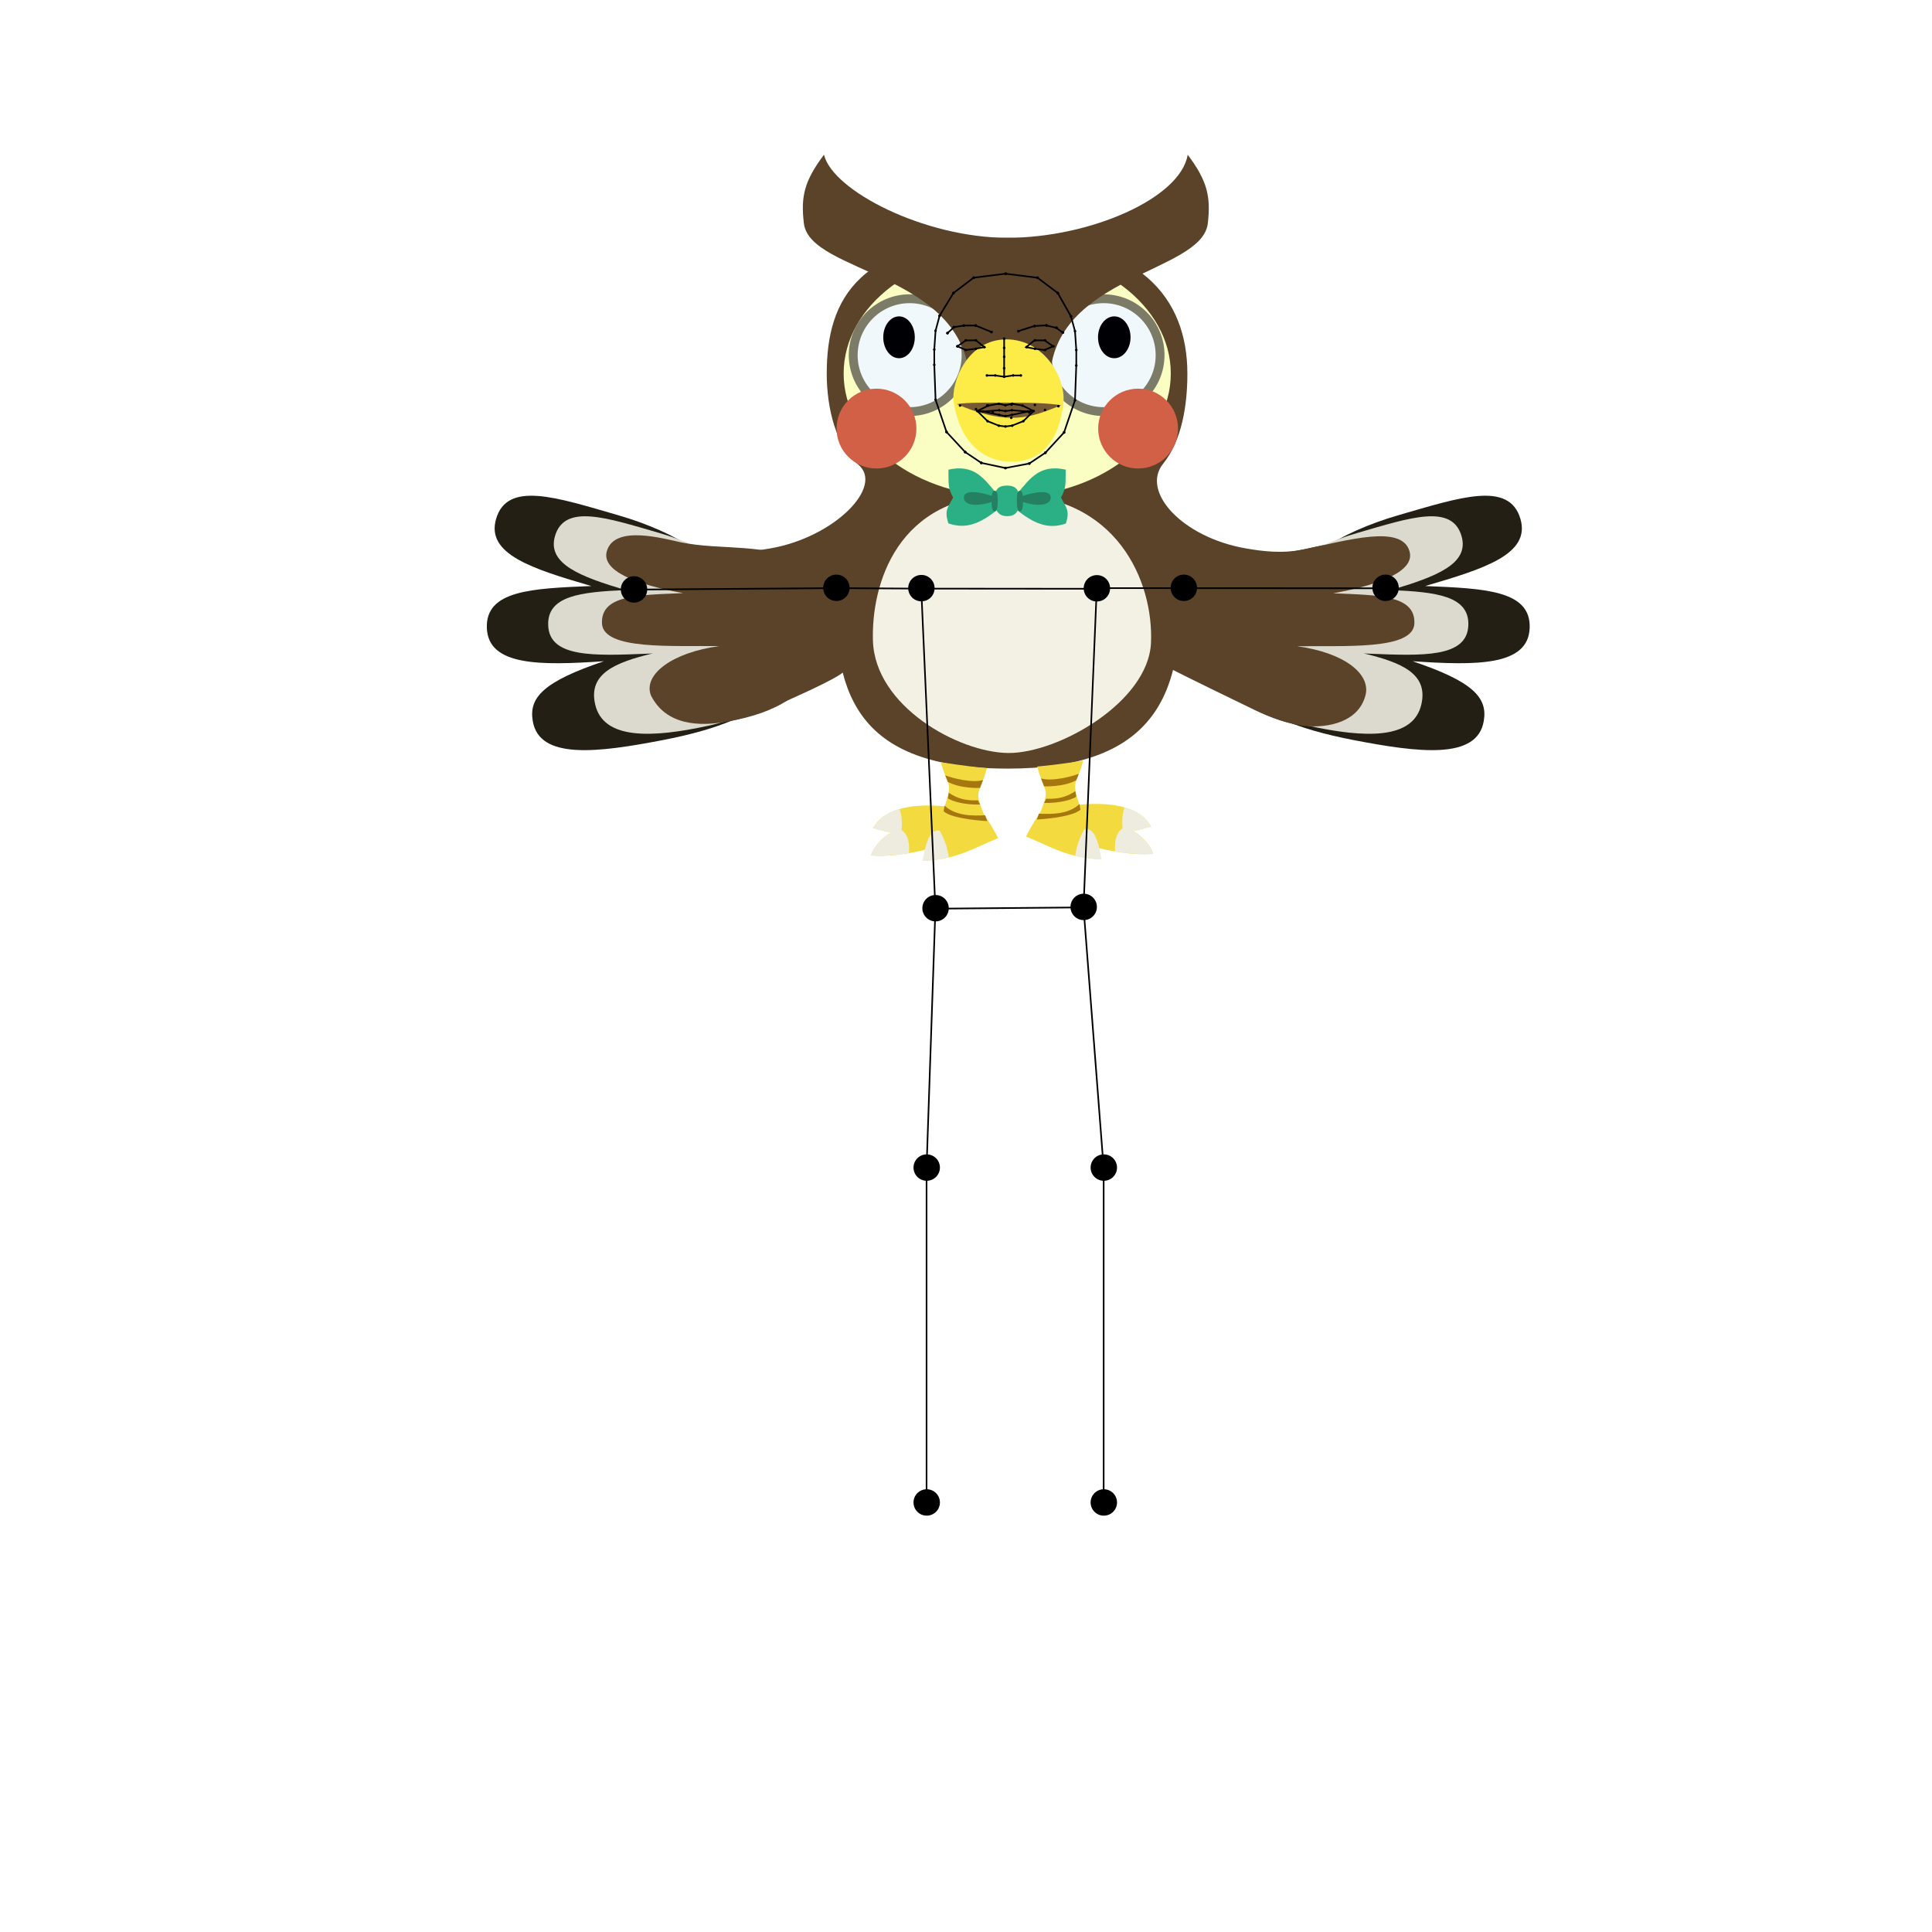
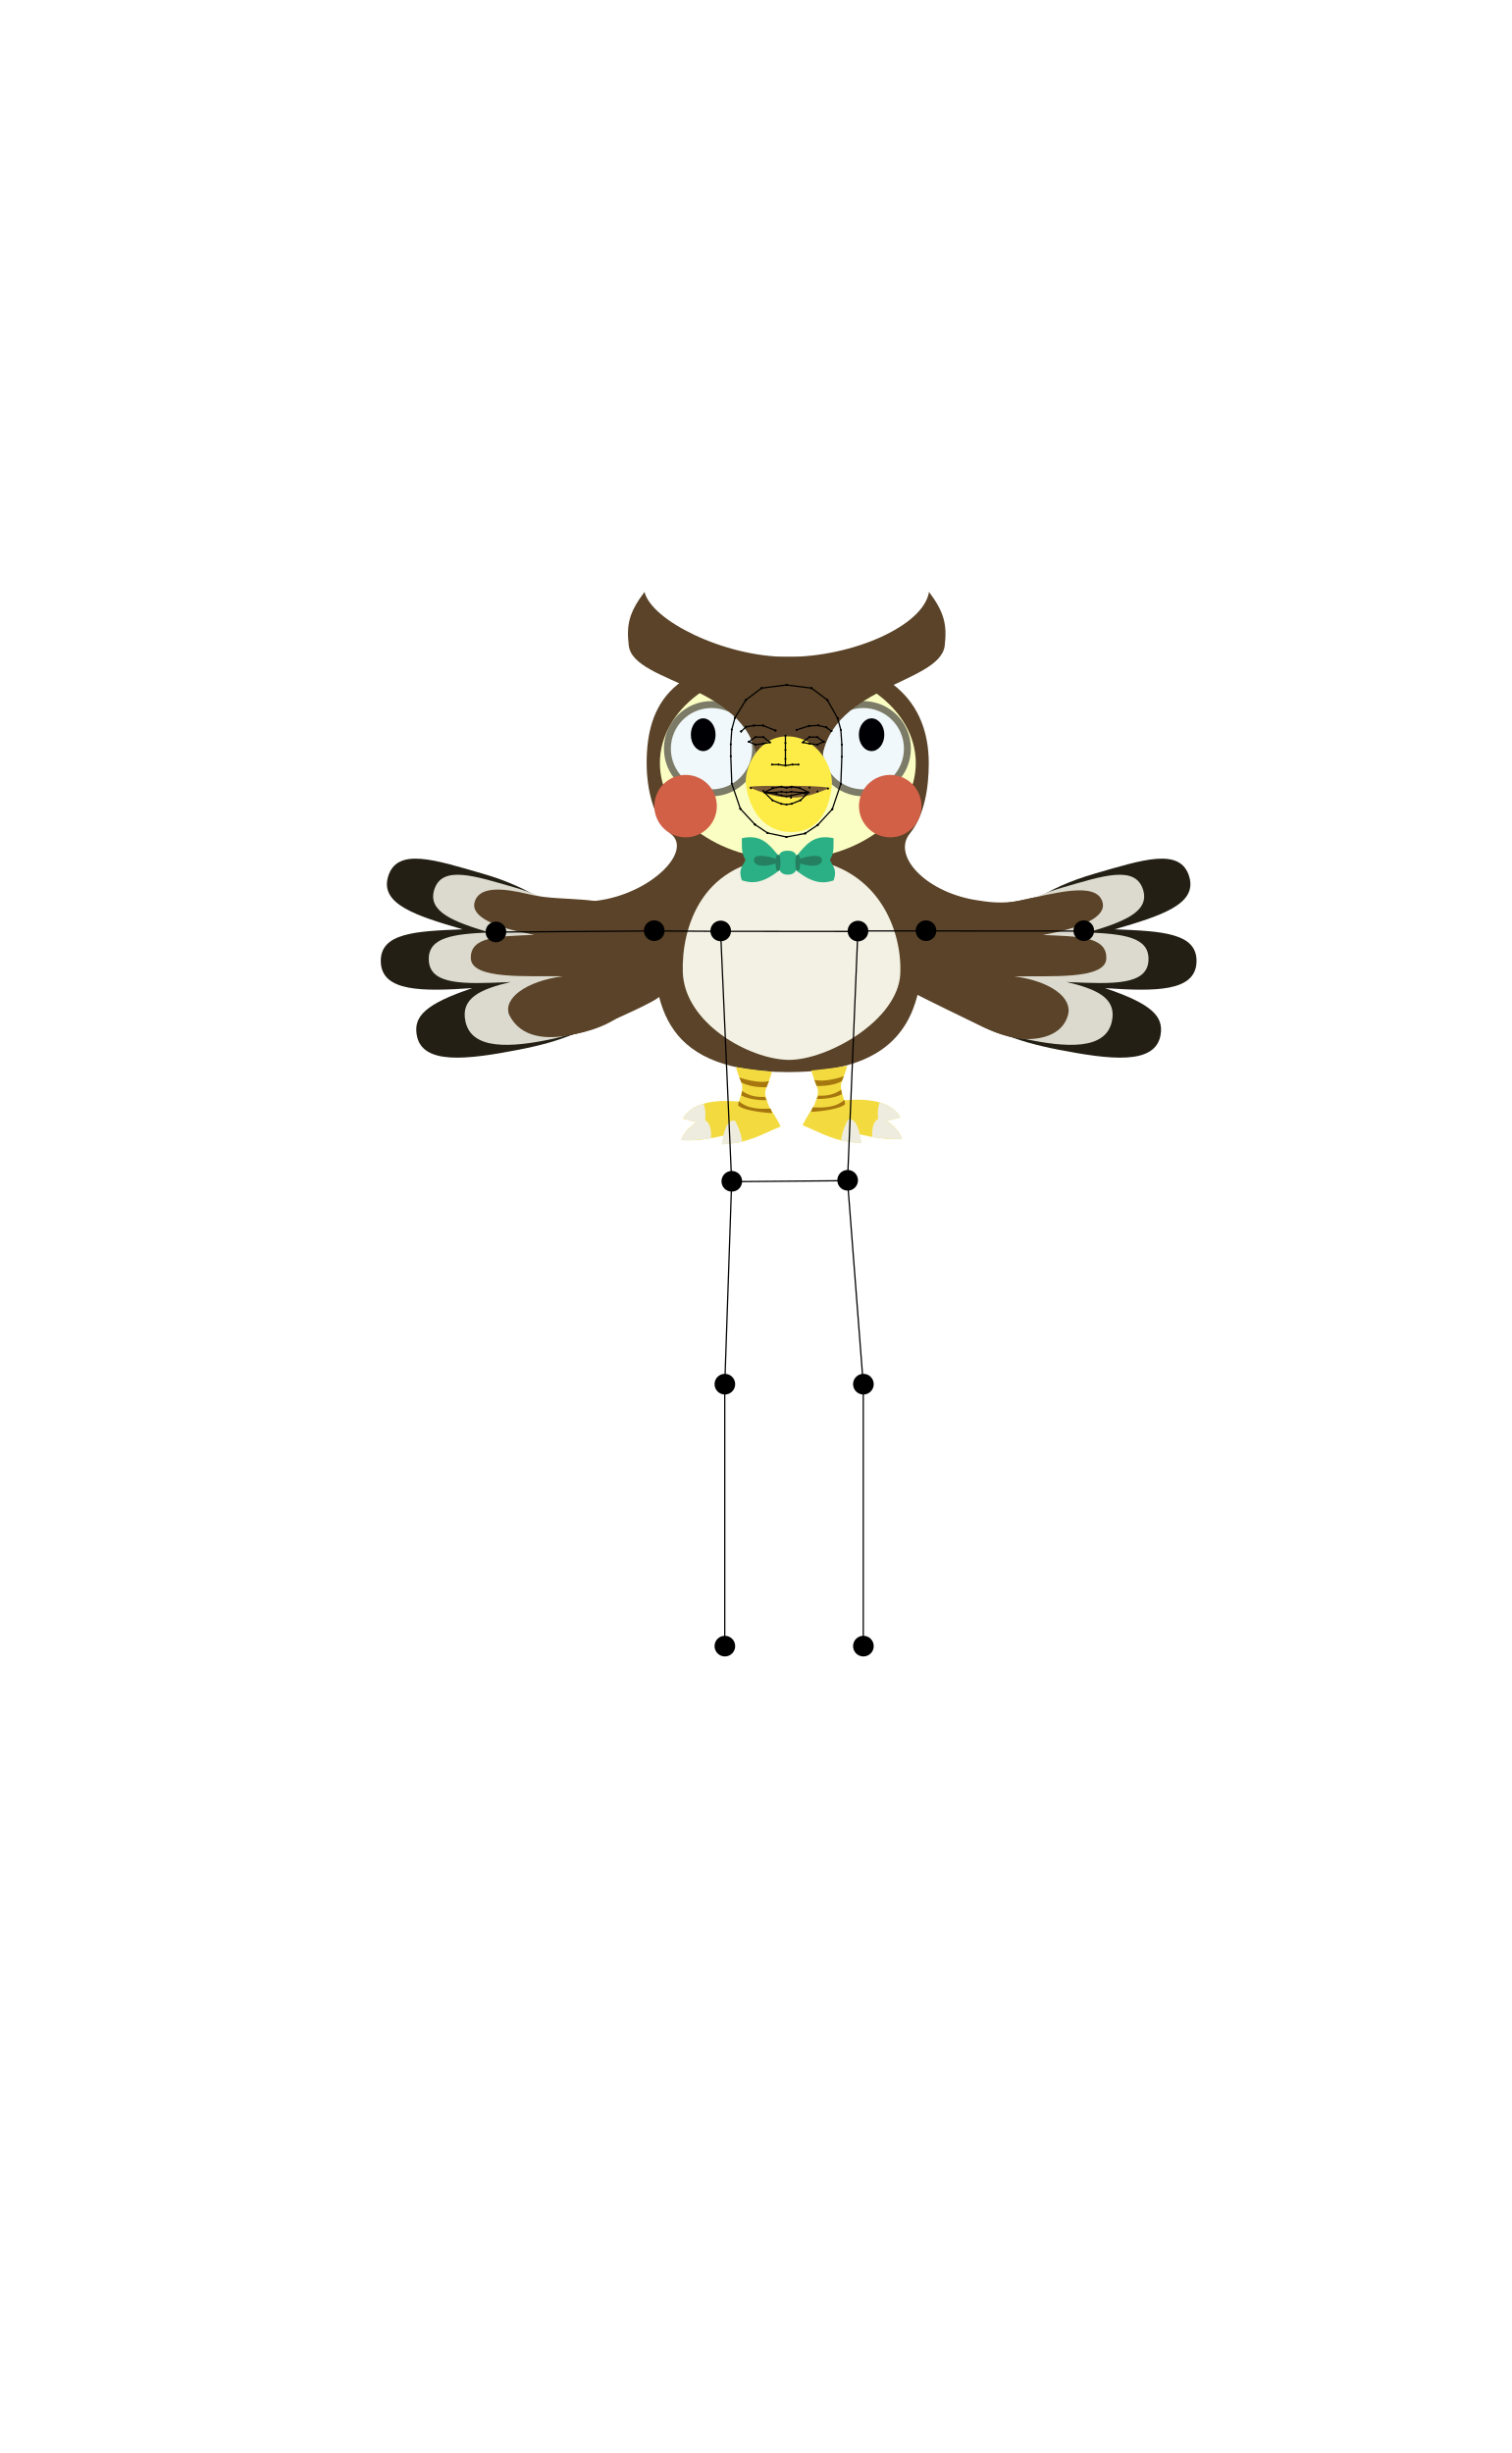
- <svg xmlns="http://www.w3.org/2000/svg" version="1.1" id="Layer_1" x="0px" y="0px" width="100%" height="auto" viewBox="0 0 1200 1200" style="enable-background:new 0 0 1200 1200;" xml:space="preserve">
+ <svg xmlns="http://www.w3.org/2000/svg" version="1.1" id="Layer_1" x="0px" y="0px" width="414px" height="672px" viewBox="0 0 1200 1200" style="enable-background:new 0 0 1200 1200;" xml:space="preserve">
  <style type="text/css">
	.st0{fill:#5A4328;}
	.st1{fill:#F3F1E3;}
	.st2{fill:#FAFEC2;}
	.st3{fill:#2AB084;}
	.st4{fill:#248061;}
	.st5{fill:#F3DB3F;}
	.st6{fill:#EEECDE;}
	.st7{fill:#A7770F;}
	.st8{fill:#7C7B67;}
	.st9{fill:#F0F8FB;}
	.st10{fill:#000004;}
	.st11{fill:#D16046;}
	.st12{fill:#FDEC47;}
	.st13{fill:#775934;}
	.st14{fill:#231F14;}
	.st15{fill:#DCDACE;}
	.st16{fill:none;stroke:#000000;stroke-miterlimit:10;}
</style>
  <g id="illustration_1_">
    <path class="st0" d="M848.1,432c3.6-13.5-13.4-26.7-42.5-30.6c29-0.5,72.2,2.6,72.9-14.1c0.7-17.7-22.2-17.6-50.4-18.8   c29.6-5.4,50.8-13.9,47.4-26c-4.7-17-38.4-6.9-66.1-1.2c-13.2,2.7-25.3,1.1-35.7-0.7c-39.5-6.9-65.2-35.3-51.3-52.5   c11.7-14.5,15.1-36.4,15.1-56c0-46.6-28.9-84.4-112-84.4c-92.5,0-112,37.8-112,84.4c0,21.7,5.9,45.2,19.5,56.4   c16.4,13.5-14.5,45.1-54.4,52.1c-10.4,1.8-22.5,3.4-35.7,0.7c-27.6-5.7-61.3-15.8-66.1,1.2c-3.4,12.1,17.8,20.6,47.4,26   c-28.2,1.2-51.1,1.1-50.4,18.8c0.7,16.7,43.9,13.7,72.9,14.1c-29.1,3.9-47.5,17.6-42.5,30.6c8,20.8,38.4,23.2,73.6,8   c43.3-18.6,45.6-22.3,45.6-22.3c6.7,26.2,22.6,46.5,58.3,55.1c9.8,2.4,21,3.9,33.9,4.4c3.4,0.1,6.8,0.2,10.4,0.2   c5.5,0,10.8-0.2,15.8-0.5c55.5-3.7,78.4-27.7,86.8-60.8c0,0,6.5,3.5,50.5,24.8C818.9,460,843.3,449.8,848.1,432z" />
    <path class="st1" d="M714.9,399.3c1.7-37.9-21.1-92.1-88.7-92.1c-69.4,0-85.1,56.4-84,90.8c1.3,40.8,53.3,69.4,84,69.7   C656.9,468,713.2,436.3,714.9,399.3z" />
    <g>
      <ellipse class="st2" cx="625.6" cy="232" rx="101.6" ry="76.6" />
      <circle id="jawMid_1_" cx="624.5" cy="290.7" r="0.8" />
      <circle id="rightJaw7_1_" cx="609.5" cy="287.5" r="0.8" />
      <circle id="rightJaw6_1_" cx="599.5" cy="280.8" r="0.8" />
      <circle id="rightJaw5_1_" cx="587.9" cy="268.3" r="0.8" />
      <circle id="rightJaw4_1_" cx="581.1" cy="248.3" r="0.8" />
      <circle id="rightJaw3_1_" cx="580.3" cy="226.6" r="0.8" />
      <circle id="rightJaw2_1_" cx="580.3" cy="217.1" r="0.8" />
      <circle id="rightJaw1_1_" cx="581.1" cy="205.4" r="0.8" />
      <circle id="rightJaw0_1_" cx="583.6" cy="196.1" r="0.8" />
      <circle id="topMid_1_" cx="624.7" cy="170" r="0.8" />
      <circle id="leftTop0_1_" cx="644.4" cy="172.5" r="0.8" />
      <circle id="leftTop1_1_" cx="657" cy="182" r="0.8" />
      <circle id="leftJaw7_1_" cx="639.3" cy="287.9" r="0.8" />
      <circle id="leftJaw6_1_" cx="649.3" cy="281.2" r="0.8" />
      <circle id="leftJaw5_1_" cx="660.9" cy="268.6" r="0.8" />
      <circle id="leftJaw4_1_" cx="667.7" cy="248.6" r="0.8" />
      <circle id="leftJaw3_1_" cx="668.5" cy="227" r="0.8" />
      <circle id="leftJaw2_1_" cx="668.5" cy="217.4" r="0.8" />
      <circle id="leftJaw1_1_" cx="667.7" cy="205.7" r="0.8" />
      <circle id="leftJaw0_1_" cx="665.2" cy="196.5" r="0.8" />
      <circle id="rightTop0_1_" cx="604.8" cy="172.5" r="0.8" />
      <circle id="rightTop1_1_" cx="592.2" cy="182" r="0.8" />
      <path class="st3" d="M659,309c3.3-6.1,2.8-8.1,2.9-17.3c-15.8-3.5-21.9,5.2-29.4,14.1c-0.8-2.6-2.8-4.2-7-4.2    c-4.5,0-6.4,1.7-7.1,4.2c-7.5-8.9-13.6-17.6-29.3-14.1c0.1,9.2-0.4,11.2,2.9,17.3c-3.1,6.1-5.7,7.9-2.9,16.1    c8.4,2.8,16.9,2.4,29.9-8.1c1.1,2.2,3.1,3.6,6.6,3.6c3.5,0,5.5-1.4,6.5-3.5c13,10.5,21.5,10.9,29.9,8.1    C664.7,316.9,662.1,315.2,659,309z" />
      <path class="st4" d="M652.6,308.8c-0.3-4.9-10-3.2-17.3-0.8c-0.2-1.9-0.7-3.2-1.8-3.2c-1.8,0-1.9,2.9-1.9,6.4    c0,3.5,0.4,6.4,1.9,6.4c1.4,0,1.9-2.5,1.9-5.8C645.1,314.9,652.9,313.8,652.6,308.8z" />
      <path class="st4" d="M617.8,304.8c-1.1,0-1.6,1.3-1.8,3.2c-7.3-2.4-17-4.1-17.3,0.8c-0.3,5,7.5,6.1,17.2,3c0,3.2,0.5,5.8,1.9,5.8    c1.5,0,1.9-2.9,1.9-6.4C619.7,307.6,619.6,304.8,617.8,304.8z" />
    </g>
    <path class="st5" d="M619.9,520.6c-2.2-4.8-7.3-12.8-9.1-15.6c0,0,0,0,0,0c-5.8-14.9-2.8-10.3,2.2-27.9   c-14.7-1.3-28.6-3.7-28.6-3.7c4.1,15.5,7.6,11.5,2.4,27.4c-16.6-1.5-36.9-0.2-44.5,13.5c3.7,1.1,7.3,2.1,10.9,2.8   c-6,4-10.5,8.8-12.2,14.2c10.6,1,22.7-0.9,34.2-3.6c-0.9,2.2-1.6,4.5-2,7C594.6,533.8,604.1,527,619.9,520.6z" />
    <path class="st5" d="M542.3,514.3" />
    <path class="st6" d="M559.5,518.4c-5.5-0.9-11.3-2.3-17.2-4.1c3.4-6.2,9.3-9.8,16.4-11.8C561.4,509.4,559.5,518.4,559.5,518.4z" />
    <path class="st6" d="M564.5,530c-6.9,1-17.2,2-23.6,1.4c2.1-6.6,8.5-12.3,16.6-16.9C566.4,516.7,564.5,530,564.5,530z" />
    <path class="st6" d="M589.3,532.6c-4.7,1.1-9.9,1.9-16.2,2.2c1.3-7.9,3.5-20.1,10.5-18.9C588.7,524.6,589.3,532.6,589.3,532.6z" />
    <path class="st7" d="M587.1,481.6c4.7,1.8,16.8,4.9,23.5,2.9l-1.9,4.9c0,0-12.1,0.6-20-3.8L587.1,481.6z" />
    <path class="st7" d="M589.3,492.4c5.5,3.7,10.7,5,18.1,4.7l1.3,2.6c0,0-12.1,0.6-20-3.8L589.3,492.4z" />
    <path class="st7" d="M586.7,500.4c7,6.6,17.8,6.3,25.2,6l1.3,3.6c0,0-21.5-1-27.1-6.1L586.7,500.4z" />
    <path class="st5" d="M637.3,519.6c2.2-4.8,7.3-12.8,9.1-15.6c0,0,0,0,0,0c5.8-14.9,2.8-10.3-2.2-27.9c14.7-1.3,28.6-3.7,28.6-3.7   c-4.1,15.5-7.6,11.5-2.4,27.4c16.6-1.5,36.9-0.2,44.5,13.5c-3.7,1.1-7.3,2.1-10.9,2.8c6,4,10.5,8.8,12.2,14.2   c-10.6,1-22.7-0.9-34.2-3.6c0.9,2.2,1.6,4.5,2,7C662.6,532.8,653.1,526,637.3,519.6z" />
    <path class="st5" d="M714.9,513.3" />
    <path class="st6" d="M697.7,517.4c5.5-0.9,11.3-2.3,17.2-4.1c-3.4-6.2-9.3-9.8-16.4-11.8C695.8,508.4,697.7,517.4,697.7,517.4z" />
    <path class="st6" d="M692.7,529c6.9,1,17.2,2,23.6,1.4c-2.1-6.6-8.5-12.3-16.6-16.9C690.8,515.7,692.7,529,692.7,529z" />
    <path class="st6" d="M667.9,531.6c4.7,1.1,9.9,1.9,16.2,2.2c-1.3-7.9-3.5-20.1-10.5-18.9C668.5,523.6,667.9,531.6,667.9,531.6z" />
    <path class="st7" d="M670.1,480.6c-4.7,1.8-16.8,4.9-23.5,2.9l1.9,4.9c0,0,12.1,0.6,20-3.8L670.1,480.6z" />
    <path class="st7" d="M667.9,491.4c-5.5,3.7-10.7,5-18.1,4.7l-1.3,2.6c0,0,12.1,0.6,20-3.8L667.9,491.4z" />
    <path class="st7" d="M670.5,499.4c-7,6.6-17.8,6.3-25.2,6l-1.3,3.6c0,0,21.5-1,27.1-6.1L670.5,499.4z" />
    <g>
      <circle class="st8" cx="565" cy="220.6" r="37.8" />
      <circle class="st9" cx="565" cy="220.6" r="32.3" />
      <ellipse class="st10" cx="558.4" cy="209.5" rx="9.8" ry="13" />
      <circle class="st11" cx="544.4" cy="266.2" r="24.8" />
      <circle id="rightEye0_1_" cx="594.7" cy="215.1" r="0.8" />
      <circle id="rightEye1_1_" cx="599.9" cy="211.4" r="0.8" />
      <circle id="rightEye5_1_" cx="599.9" cy="217.4" r="0.8" />
      <circle id="rightEye2_1_" cx="606.2" cy="211.4" r="0.8" />
      <circle id="rightEye3_1_" cx="611.4" cy="215.6" r="0.8" />
      <circle id="rightEye4_1_" cx="606.2" cy="216.6" r="0.8" />
    </g>
    <g>
      <circle class="st8" cx="685.5" cy="220.6" r="37.8" />
      <circle class="st9" cx="685.5" cy="220.6" r="32.3" />
      <ellipse class="st10" cx="692.1" cy="209.5" rx="10.1" ry="13" />
      <circle class="st11" cx="706.9" cy="266.2" r="24.8" />
      <circle id="leftEye0_1_" cx="654.3" cy="215.1" r="0.8" />
      <circle id="leftEye1_1_" cx="649.1" cy="211.4" r="0.8" />
      <circle id="leftEye5_1_" cx="649.1" cy="217.4" r="0.8" />
      <circle id="leftEye2_1_" cx="642.8" cy="211.4" r="0.8" />
      <circle id="leftEye3_1_" cx="637.6" cy="215.6" r="0.8" />
      <circle id="leftEye4_1_" cx="642.8" cy="216.6" r="0.8" />
    </g>
    <g>
      <path class="st0" d="M511.8,96.1c-12.2,16.2-14.5,25.9-12.5,42.6c3.6,31.3,99.5,30.5,102.9,97.4c11.7-9.8,38.1-9.5,49.9,0    c1.4-65.4,94.5-66.2,98.1-97.4c1.9-16.6-0.3-26.4-12.5-42.6c-4.4,27.1-60.8,51.6-112,51.6S517.2,118.6,511.8,96.1z" />
      <circle id="rightJaw0_2_" cx="583.6" cy="196.1" r="0.8" />
      <circle id="topMid_2_" cx="624.7" cy="170" r="0.8" />
      <circle id="leftTop0_2_" cx="644.4" cy="172.5" r="0.8" />
      <circle id="leftTop1_2_" cx="657" cy="182" r="0.8" />
      <circle id="leftJaw0_2_" cx="665.2" cy="196.5" r="0.8" />
      <circle id="rightTop0_2_" cx="604.8" cy="172.5" r="0.8" />
      <circle id="rightTop1_2_" cx="592.2" cy="182" r="0.8" />
      <circle id="rightBrow1_1_" cx="592.5" cy="203.2" r="0.8" />
      <circle id="rightBrow4_1_" cx="615.8" cy="206.2" r="0.8" />
      <circle id="rightBrow3_1_" cx="606" cy="202.2" r="0.8" />
      <circle id="rightBrow0_1_" cx="588.5" cy="206.9" r="0.8" />
      <circle id="rightBrow2_1_" cx="598.7" cy="202.2" r="0.8" />
      <circle id="leftBrow1_1_" cx="656.2" cy="203.6" r="0.8" />
      <circle id="leftBrow4_1_" cx="632.6" cy="205.7" r="0.8" />
      <circle id="leftBrow3_1_" cx="642.6" cy="202.5" r="0.8" />
      <circle id="leftBrow0_1_" cx="660.2" cy="206.5" r="0.8" />
      <circle id="leftBrow2_1_" cx="649.9" cy="202.1" r="0.8" />
    </g>
    <g>
      <path class="st12" d="M660.5,250.1c1.6-15-11.7-39.3-35.4-39.3c-24.6,0-34.7,27.4-32.7,39.3c4.4,26.6,19.8,36.7,36,36.7    C644.9,286.8,657.7,276.1,660.5,250.1z" />
      <path class="st13" d="M594.3,251c6-1.1,19.8-0.9,33.2-0.9c11.5,0,23.2,0.2,31.7,1.6c-7.8,2.9-18,7.9-31,7.8    C613.4,259.4,599.1,253,594.3,251z" />
      <circle id="rightMouthCorner_1_" cx="596.3" cy="251.9" r="0.8" />
      <path id="rightMiddleLip_1_" d="M606.2,253.3c0.4,0,0.8,0.4,0.8,0.8s-0.4,0.8-0.8,0.8s-0.8-0.4-0.8-0.8    C605.4,253.7,605.8,253.3,606.2,253.3z" />
      <circle id="upperLipBottomMid_1_" cx="628.3" cy="251.3" r="0.8" />
      <circle id="lowerLipTopMid_1_" cx="628.1" cy="259.5" r="0.8" />
      <circle id="rightUpperLipBottom1_1_" cx="613.2" cy="251.8" r="0.8" />
      <circle id="rightLowerLipTop0_1_" cx="616.6" cy="256.2" r="0.8" />
      <circle id="leftMouthCorner_1_" cx="657.4" cy="252.3" r="0.8" />
      <path id="leftMiddleLip_1_" d="M649.1,253.8c0.4,0,0.8,0.4,0.8,0.8s-0.4,0.8-0.8,0.8s-0.8-0.4-0.8-0.8    C648.3,254.2,648.7,253.8,649.1,253.8z" />
      <circle id="leftUpperLipBottom1_1_" cx="642.8" cy="251.5" r="0.8" />
      <circle id="leftLowerLipTop0_1_" cx="639.3" cy="256.2" r="0.8" />
    </g>
    <path class="st14" d="M921.6,447.8c-4,24.3-40.4,19.7-81.2,11.8c-72.8-14.1-75.5-37.8-72.7-51.1c2.5-11.6,36.5-8.4,70.3-3.4   c-19.2-5-31.7-12.7-31.3-20.9c0.2-5,5.3-9.5,13.6-13c-7.6-1.5-12.5-4.5-13.8-8.8c-3.6-12.4,24.3-31.5,62.4-42.5s68.6-21.4,75.5,2.5   c6.3,21.9-22.6,30.9-59.2,41.6c36.9,1.5,65.9,2.6,64.9,26.2c-1,23.5-33.1,23.2-72.7,20.5C914.8,423.3,924.1,433.2,921.6,447.8z" />
    <path class="st15" d="M757.6,410.2c2.2-10.2,22.6-14.8,48.7-12.1c-10.4-4-16.7-9.2-16.5-14.6c0.2-3.7,3.4-7,8.8-9.8   c-4.5-1.4-7.4-3.7-8.3-6.6c-3.1-10.6,20.7-26.8,53.2-36.2c32.4-9.4,58.4-18.2,64.3,2.1c5,17.3-15.9,25.2-43.9,33.5   c27.9,1.2,48.9,3.5,48.1,22c-0.8,20-28.2,18.9-61.9,17.5c-1.1,0-2.2-0.1-3.2-0.2c23.8,5.7,40.1,12.7,36,31.4   c-4.9,22.6-35.6,21.1-70.2,13.6C778.1,443.4,754.9,422.7,757.6,410.2z" />
    <path class="st0" d="M848.1,432c3.6-13.5-13.4-26.7-42.5-30.6c29-0.5,72.2,2.6,72.9-14.1c0.7-17.7-22.2-17.6-50.4-18.8   c29.6-5.4,50.8-13.9,47.4-26c-4.7-17-38.4-6.9-66.1-1.2c-27.1,5.6-53.4,1.8-70,29.7c-2.9,4.9-5,10.3-5.3,15.9   c-0.3,7.4,2.9,14.6,6.9,20.9c13.6,21,44.3,40.2,69.3,43.1C825.3,452.3,843.7,448.4,848.1,432z" />
    <path class="st14" d="M330.9,447.8c4,24.3,40.4,19.7,81.2,11.8c72.8-14.1,75.5-37.8,72.7-51.1c-2.5-11.6-36.5-8.4-70.3-3.4   c19.2-5,31.7-12.7,31.3-20.9c-0.2-5-5.3-9.5-13.6-13c7.6-1.5,12.5-4.5,13.8-8.8c3.6-12.4-24.3-31.5-62.4-42.5s-68.6-21.4-75.5,2.5   c-6.3,21.9,22.6,30.9,59.2,41.6c-36.9,1.5-65.9,2.6-64.9,26.2c1,23.5,33.1,23.2,72.7,20.5C337.7,423.3,328.4,433.2,330.9,447.8z" />
    <path class="st15" d="M494.9,410.2c-2.2-10.2-22.6-14.8-48.7-12.1c10.4-4,16.7-9.2,16.5-14.6c-0.2-3.7-3.4-7-8.8-9.8   c4.5-1.4,7.4-3.7,8.3-6.6c3.1-10.6-20.7-26.8-53.2-36.2c-32.4-9.4-58.4-18.2-64.3,2.1c-5,17.3,15.9,25.2,43.9,33.5   c-27.9,1.2-48.9,3.5-48.1,22c0.8,20,28.2,18.9,61.9,17.5c1.1,0,2.2-0.1,3.2-0.2c-23.8,5.7-40.1,12.7-36,31.4   c4.9,22.6,35.6,21.1,70.2,13.6C474.4,443.4,497.6,422.7,494.9,410.2z" />
    <path class="st0" d="M519.9,374.2c-3.3-10.1-11.2-19.1-20.6-24.4c-22.2-12.7-51.7-7.9-76.1-12.9c-11-2.3-41.6-11.2-46.3,5.5   c-3.4,12.1,17.8,20.6,47.4,26c-28.2,1.2-51.1,1.1-50.4,18.8c0.7,16.7,43.9,13.7,72.9,14.1c-29.1,3.9-47.5,17.6-42.5,30.6   c9.2,18.5,29.9,19.7,48.3,16.1c28.9-5.1,49.7-16.4,63.1-43.5c2.5-5.1,4.8-10.4,5.6-16.1C522,383.6,521.4,378.8,519.9,374.2z" />
  </g>
  <g id="skeleton_1_">
    <circle id="rightShoulder" cx="572.3" cy="365.3" r="8.2" />
    <circle id="rightElbow" cx="519.5" cy="365.1" r="8.2" />
    <circle id="rightWrist" cx="393.8" cy="366.1" r="8.2" />
    <circle id="rightHip" cx="581.1" cy="564.1" r="8.2" />
    <circle id="rightKnee" cx="575.6" cy="725.2" r="8.2" />
    <circle id="rightAnkle" cx="575.6" cy="933.2" r="8.2" />
    <circle id="leftShoulder" cx="681.3" cy="365.4" r="8.2" />
    <circle id="leftElbow" cx="735.3" cy="365.1" r="8.2" />
    <circle id="leftWrist" cx="860.6" cy="365.1" r="8.2" />
    <circle id="leftHip" cx="673.1" cy="563.3" r="8.2" />
    <circle id="leftKnee" cx="685.6" cy="725.2" r="8.2" />
    <circle id="leftAnkle" cx="685.6" cy="933.2" r="8.2" />
    <polygon class="st16" points="572.2,365.6 581,564.4 673,563.6 681.2,365.7  " />
    <polyline class="st16" points="571.2,365.6 519.2,365.3 393.6,366.2  " />
    <polyline class="st16" points="682.7,365.3 735.5,365.3 860.7,365.4  " />
    <polyline class="st16" points="581,564.4 575.5,725.5 575.5,933.5  " />
    <polyline class="st16" points="673,563.6 685.5,725.5 685.5,933.5  " />
    <circle id="rightEye0" cx="594.7" cy="215.1" r="0.8" />
    <circle id="rightBrow1" cx="592.5" cy="203.2" r="0.8" />
    <circle id="rightBrow4" cx="615.8" cy="206.2" r="0.8" />
    <circle id="nose1" cx="623.7" cy="216.1" r="0.8" />
    <circle id="rightBrow3" cx="606" cy="202.2" r="0.8" />
    <circle id="rightEye1" cx="599.9" cy="211.4" r="0.8" />
    <circle id="rightBrow0" cx="588.5" cy="206.9" r="0.8" />
    <circle id="rightBrow2" cx="598.7" cy="202.2" r="0.8" />
    <circle id="rightEye5" cx="599.9" cy="217.4" r="0.8" />
    <circle id="rightEye2" cx="606.2" cy="211.4" r="0.8" />
    <circle id="rightEye3" cx="611.4" cy="215.6" r="0.8" />
    <circle id="nose0" cx="623.7" cy="210.3" r="0.8" />
    <circle id="nose3" cx="623.7" cy="228.7" r="0.8" />
    <circle id="rightNose0" cx="613" cy="233.2" r="0.8" />
    <circle id="rightMouthCorner" cx="607" cy="255.3" r="0.8" />
    <circle id="rightNose1" cx="618.2" cy="233.2" r="0.8" />
    <circle id="rightUpperLipTop0" cx="613.9" cy="251.9" r="0.8" />
    <circle id="nose2" cx="623.7" cy="221.6" r="0.8" />
    <circle id="nose4" cx="623.7" cy="234" r="0.8" />
    <circle id="upperLipTopMid" cx="624.5" cy="251.7" r="0.8" />
    <circle id="rightUpperLipTop1" cx="620.4" cy="250.8" r="0.8" />
    <path id="rightMiddleLip" d="M610.6,254.8c0.4,0,0.8,0.4,0.8,0.8c0,0.4-0.4,0.8-0.8,0.8s-0.8-0.4-0.8-0.8S610.2,254.8,610.6,254.8z   " />
    <circle id="lowerLipBottomMid" cx="624.5" cy="264.9" r="0.8" />
    <circle id="upperLipBottomMid" cx="624.5" cy="255.3" r="0.8" />
    <circle id="lowerLipTopMid" cx="624.5" cy="258.4" r="0.8" />
    <circle id="rightUpperLipBottom1" cx="620.6" cy="254.8" r="0.8" />
    <circle id="rightLowerLipTop0" cx="620.6" cy="257.7" r="0.8" />
    <circle id="rightLowerLipBottom1" cx="620.4" cy="264.4" r="0.8" />
    <circle id="rightLowerLipBottom0" cx="613.4" cy="261.6" r="0.8" />
    <circle id="rightEye4" cx="606.2" cy="216.6" r="0.8" />
    <circle id="jawMid" cx="624.5" cy="290.7" r="0.8" />
    <circle id="rightJaw7" cx="609.5" cy="287.5" r="0.8" />
    <circle id="rightJaw6" cx="599.5" cy="280.8" r="0.8" />
    <circle id="rightJaw5" cx="587.9" cy="268.3" r="0.8" />
    <circle id="rightJaw4" cx="581.1" cy="248.3" r="0.8" />
    <circle id="rightJaw3" cx="580.3" cy="226.6" r="0.8" />
    <circle id="rightJaw2" cx="580.3" cy="217.1" r="0.8" />
    <circle id="rightJaw1" cx="581.1" cy="205.4" r="0.8" />
    <circle id="rightJaw0" cx="583.6" cy="196.1" r="0.8" />
    <circle id="topMid" cx="624.7" cy="170" r="0.8" />
    <circle id="leftTop0" cx="644.4" cy="172.5" r="0.8" />
    <circle id="leftTop1" cx="657" cy="182" r="0.8" />
    <circle id="leftEye0" cx="654.3" cy="215.1" r="0.8" />
    <circle id="leftBrow1" cx="656.2" cy="203.6" r="0.8" />
    <circle id="leftBrow4" cx="632.6" cy="205.7" r="0.8" />
    <circle id="leftBrow3" cx="642.6" cy="202.5" r="0.8" />
    <circle id="leftEye1" cx="649.1" cy="211.4" r="0.8" />
    <circle id="leftBrow0" cx="660.2" cy="206.5" r="0.8" />
    <circle id="leftBrow2" cx="649.9" cy="202.1" r="0.8" />
    <circle id="leftEye5" cx="649.1" cy="217.4" r="0.8" />
    <circle id="leftEye2" cx="642.8" cy="211.4" r="0.8" />
    <circle id="leftEye3" cx="637.6" cy="215.6" r="0.8" />
    <circle id="leftNose0" cx="634.1" cy="233.2" r="0.8" />
    <circle id="leftMouthCorner" cx="642" cy="255.3" r="0.8" />
    <circle id="leftNose1" cx="629.3" cy="233.2" r="0.8" />
    <circle id="leftUpperLipTop0" cx="635.1" cy="251.9" r="0.8" />
    <circle id="leftUpperLipTop1" cx="628.7" cy="250.8" r="0.8" />
    <path id="leftMiddleLip" d="M638.4,254.8c0.4,0,0.8,0.4,0.8,0.8c0,0.4-0.4,0.8-0.8,0.8s-0.8-0.4-0.8-0.8S638,254.8,638.4,254.8z" />
    <circle id="leftUpperLipBottom1" cx="628.5" cy="254.8" r="0.8" />
    <circle id="leftLowerLipTop0" cx="628.5" cy="257.7" r="0.8" />
    <circle id="leftLowerLipBottom1" cx="628.7" cy="264.4" r="0.8" />
    <circle id="leftLowerLipBottom0" cx="635.6" cy="261.6" r="0.8" />
    <circle id="leftEye4" cx="642.8" cy="216.6" r="0.8" />
    <circle id="leftJaw7" cx="639.3" cy="287.9" r="0.8" />
    <circle id="leftJaw6" cx="649.3" cy="281.2" r="0.8" />
    <circle id="leftJaw5" cx="660.9" cy="268.6" r="0.8" />
    <circle id="leftJaw4" cx="667.7" cy="248.6" r="0.8" />
    <circle id="leftJaw3" cx="668.5" cy="227" r="0.8" />
    <circle id="leftJaw2" cx="668.5" cy="217.4" r="0.8" />
    <circle id="leftJaw1" cx="667.7" cy="205.7" r="0.8" />
    <circle id="leftJaw0" cx="665.2" cy="196.5" r="0.8" />
    <polyline class="st16" points="624.5,170 604.7,172.5 592.2,182 583.6,196.1 581.1,205.4 580.3,217.1 580.3,226.6 581.1,248.3   587.9,268.3 599.5,280.8 609.5,287.5 624.5,290.7 639.3,287.9 649.3,281.2 660.9,268.6 667.7,248.6 668.5,227 668.5,217.4   667.7,205.7 665.2,196.5 657,182 644.4,172.5 624.5,170  " />
    <polyline class="st16" points="588.5,206.9 592.5,203.2 598.7,202.2 606,202.2 615.8,206.2  " />
    <polygon class="st16" points="594.7,215.1 599.9,211.4 606.2,211.4 611.4,215.6 606.2,216.6 599.9,217.4  " />
    <polyline class="st16" points="613,233.2 618.2,233.2 623.7,234 623.7,228.7 623.7,221.6 623.7,216.1 623.7,210.3  " />
    <polyline class="st16" points="660,206.5 656,203.6 649.7,202.1 642.4,202.5 632.4,205.7  " />
    <polygon class="st16" points="654.1,215.1 648.8,211.4 642.5,211.4 637.4,215.6 642.5,216.6 648.8,217.4  " />
    <polyline class="st16" points="634.1,233.2 629.1,233.2 623.7,234  " />
    <polygon class="st16" points="607,255.3 613.9,251.9 620.4,250.8 624.5,251.7 628.7,250.8 635.1,251.9 642,255.3 635.6,261.6   628.5,264.4 624.5,264.9 620.4,264.4 613.4,261.6  " />
    <polyline class="st16" points="607,255.3 610.6,255.6 620.6,254.8 624.5,255.3 628.5,254.8 638.4,255.6 642,255.3  " />
    <polyline class="st16" points="607,255.3 610.6,255.6 620.6,257.7 624.5,258.5 628.5,257.7 638.4,255.6 642,255.3  " />
    <circle id="rightTop0" cx="604.8" cy="172.5" r="0.8" />
    <circle id="rightTop1" cx="592.2" cy="182" r="0.8" />
  </g>
</svg>
